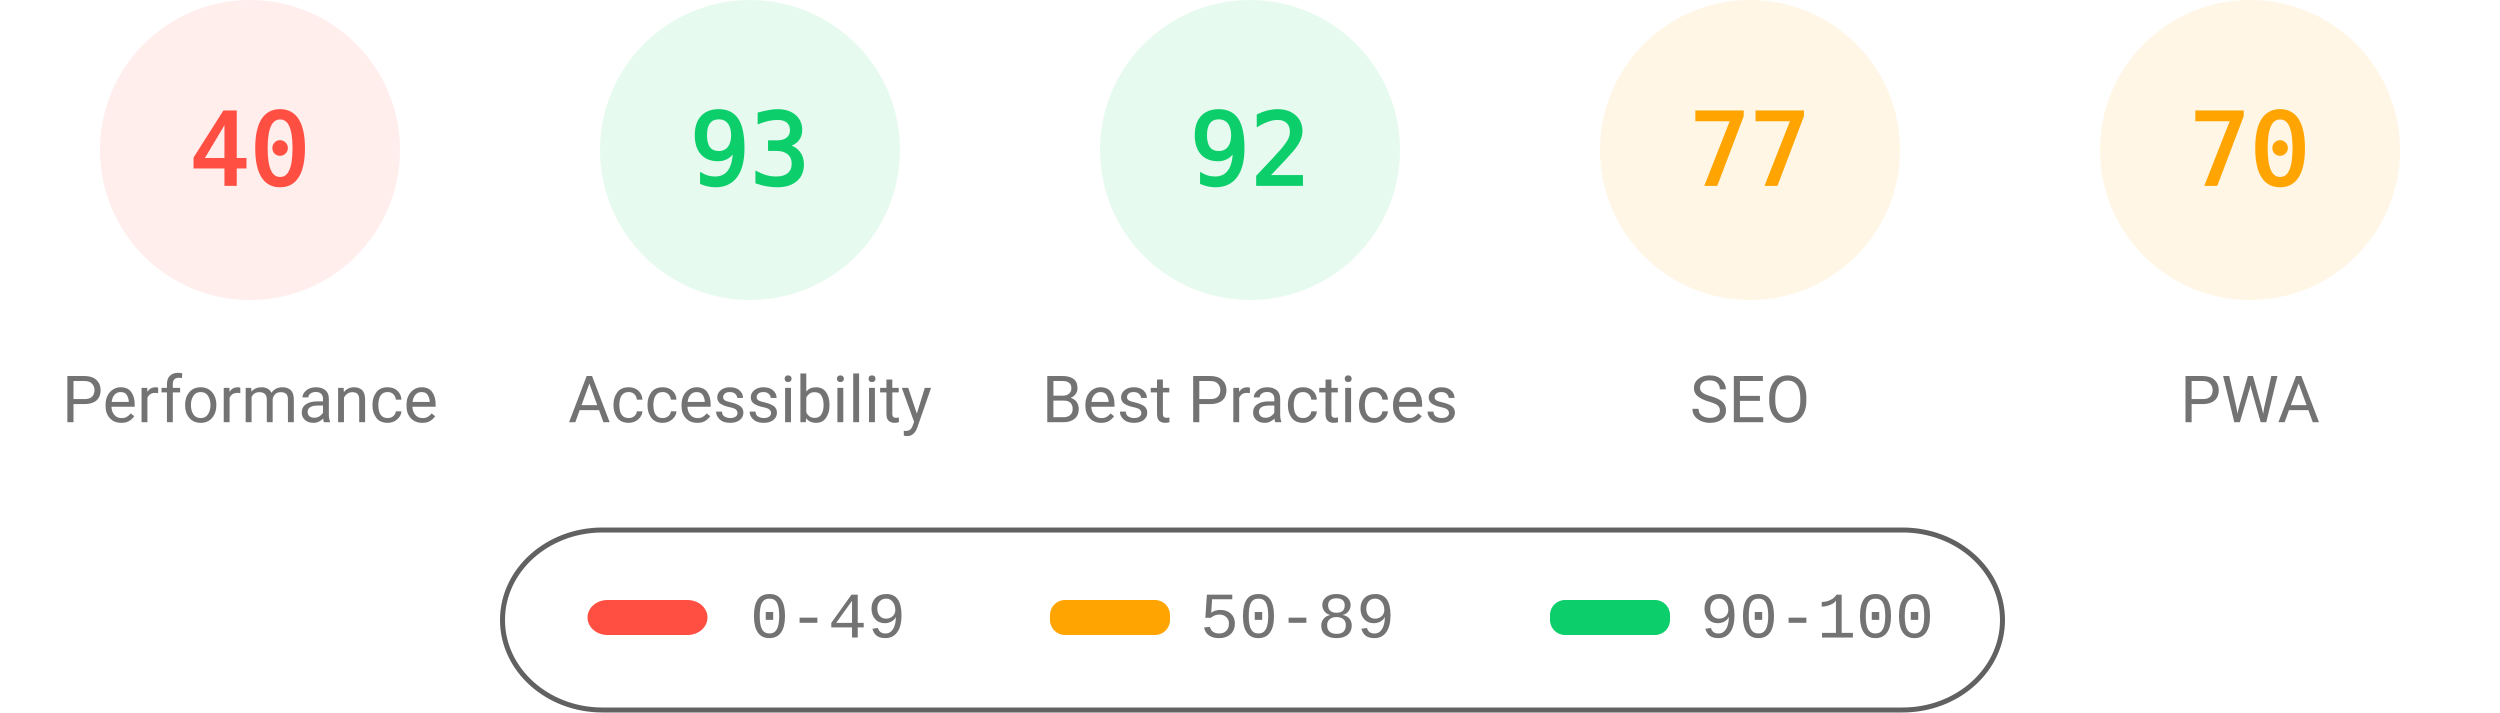
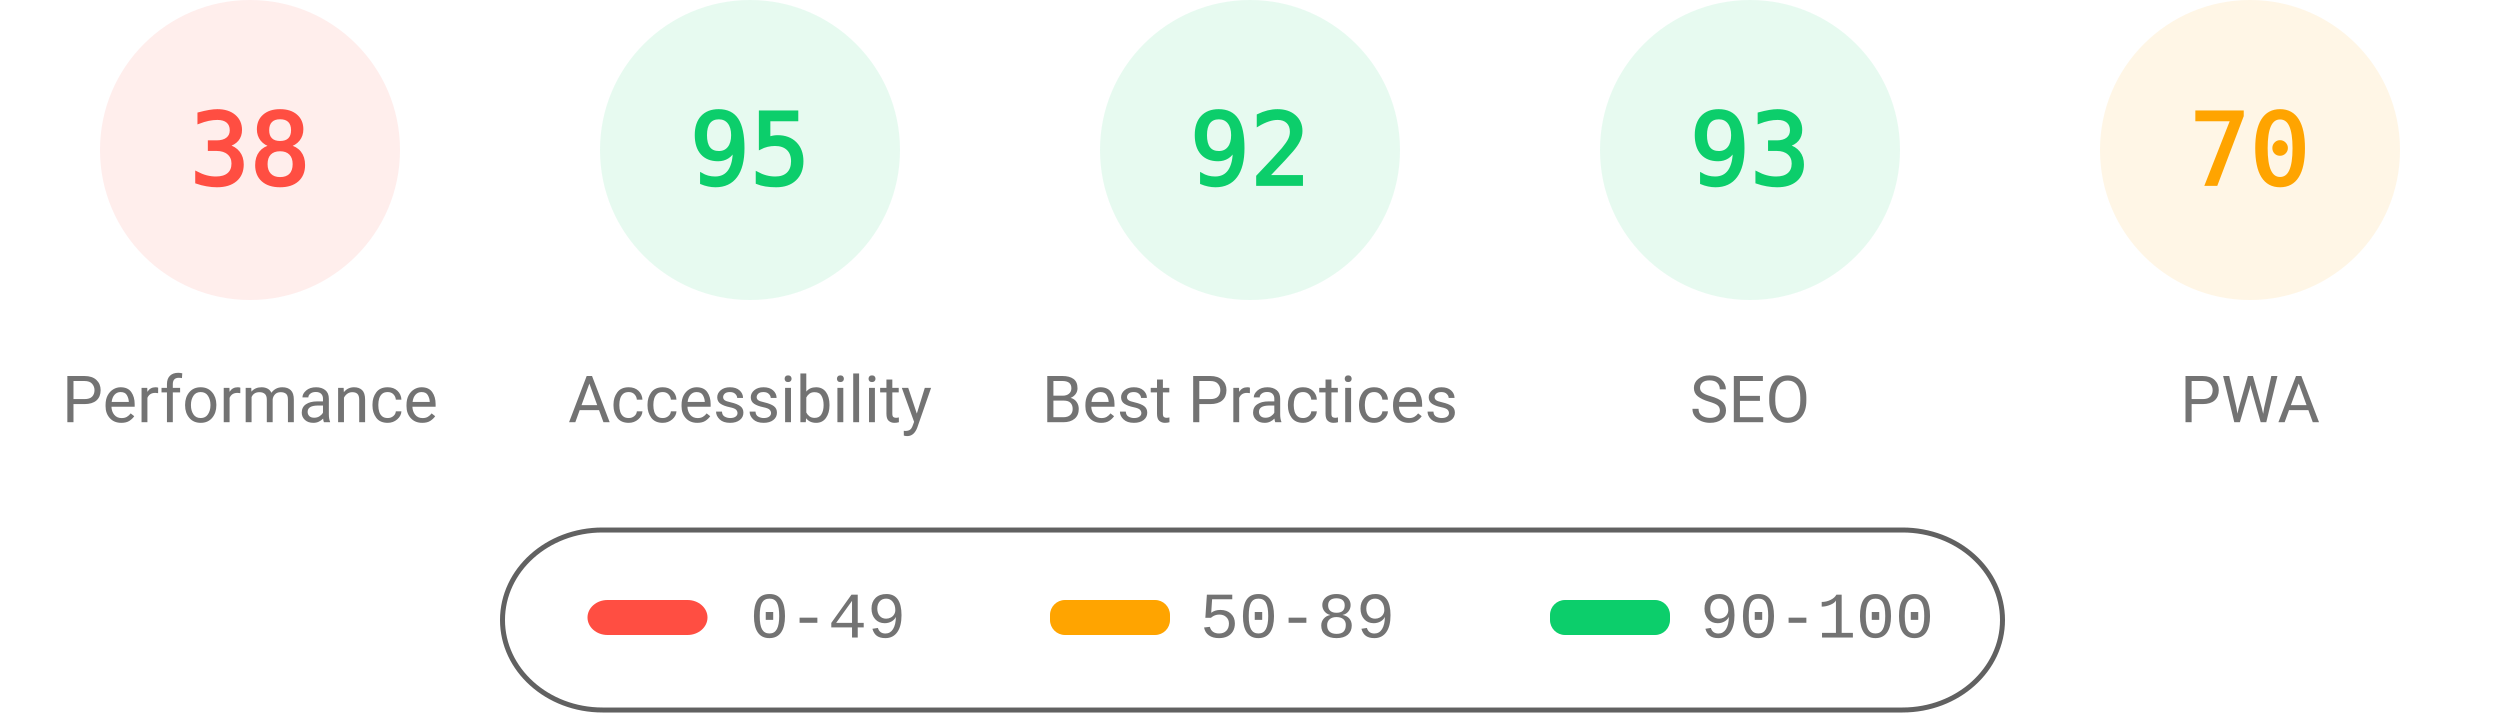
<svg xmlns="http://www.w3.org/2000/svg" fill="none" width="1000" height="285">
  <style>.gauge-base{opacity:.1}.gauge-arc{fill:none;animation-delay:250ms;stroke-linecap:round;transform:rotate(-90deg);transform-origin:100px 60px;animation:load-gauge 1s ease forwards}.guage-text{font-size:40px;font-family:monospace;text-align:center}.guage-red{color:#ff4e42;fill:#ff4e42;stroke:#ff4e42}.guage-orange{color:#ffa400;fill:#ffa400;stroke:#ffa400}.guage-green{color:#0cce6b;fill:#0cce6b;stroke:#0cce6b}.guage-undefined{color:#5c5c5c;fill:#5c5c5c;stroke:#5c5c5c}.guage-title{color:#737373;fill:#737373;stroke:none;font-size:26px;line-height:26px;font-family:Roboto,Halvetica,Arial,sans-serif}@keyframes load-gauge{from{stroke-dasharray:0 352.858}}</style>
  <svg class="guage-div guage-perf guage-red" viewBox="0 0 200 200" width="200" height="200">
    <circle class="gauge-base" r="56" cx="100" cy="60" stroke-width="8" />
-     <circle class="gauge-arc guage-arc-1" r="56" cx="100" cy="60" stroke-width="8" style="stroke-dasharray:140.743,351.858" />
-     <text class="guage-text" x="100" y="60" alignment-baseline="central" dominant-baseline="central" text-anchor="middle">40</text>
+     <circle class="gauge-arc guage-arc-1" r="56" cx="100" cy="60" stroke-width="8" style="stroke-dasharray:133.706,351.858" />
+     <text class="guage-text" x="100" y="60" alignment-baseline="central" dominant-baseline="central" text-anchor="middle">38</text>
    <text class="guage-title" x="100" y="160" alignment-baseline="central" dominant-baseline="central" text-anchor="middle">Performance</text>
  </svg>
  <svg class="guage-div guage-acc guage-green" viewBox="0 0 200 200" width="200" height="200" x="200">
    <circle class="gauge-base" r="56" cx="100" cy="60" stroke-width="8" />
-     <circle class="gauge-arc guage-arc-2" r="56" cx="100" cy="60" stroke-width="8" style="stroke-dasharray:327.228,351.858" />
-     <text class="guage-text" x="100" y="60" alignment-baseline="central" dominant-baseline="central" text-anchor="middle">93</text>
+     <circle class="gauge-arc guage-arc-2" r="56" cx="100" cy="60" stroke-width="8" style="stroke-dasharray:334.265,351.858" />
+     <text class="guage-text" x="100" y="60" alignment-baseline="central" dominant-baseline="central" text-anchor="middle">95</text>
    <text class="guage-title" x="100" y="160" alignment-baseline="central" dominant-baseline="central" text-anchor="middle">Accessibility</text>
  </svg>
  <svg class="guage-div guage-best guage-green" viewBox="0 0 200 200" width="200" height="200" x="400">
    <circle class="gauge-base" r="56" cx="100" cy="60" stroke-width="8" />
    <circle class="gauge-arc guage-arc-3" r="56" cx="100" cy="60" stroke-width="8" style="stroke-dasharray:323.709,351.858" />
    <text class="guage-text" x="100" y="60" alignment-baseline="central" dominant-baseline="central" text-anchor="middle">92</text>
    <text class="guage-title" x="100" y="160" alignment-baseline="central" dominant-baseline="central" text-anchor="middle">Best Practices</text>
  </svg>
-   <svg class="guage-div guage-seo guage-orange" viewBox="0 0 200 200" width="200" height="200" x="600">
+   <svg class="guage-div guage-seo guage-green" viewBox="0 0 200 200" width="200" height="200" x="600">
    <circle class="gauge-base" r="56" cx="100" cy="60" stroke-width="8" />
-     <circle class="gauge-arc guage-arc-4" r="56" cx="100" cy="60" stroke-width="8" style="stroke-dasharray:270.931,351.858" />
-     <text class="guage-text" x="100" y="60" alignment-baseline="central" dominant-baseline="central" text-anchor="middle">77</text>
+     <circle class="gauge-arc guage-arc-4" r="56" cx="100" cy="60" stroke-width="8" style="stroke-dasharray:327.228,351.858" />
+     <text class="guage-text" x="100" y="60" alignment-baseline="central" dominant-baseline="central" text-anchor="middle">93</text>
    <text class="guage-title" x="100" y="160" alignment-baseline="central" dominant-baseline="central" text-anchor="middle">SEO</text>
  </svg>
  <svg class="guage-div guage-pwa guage-orange" viewBox="0 0 200 200" width="200" height="200" x="800">
    <circle class="gauge-base" r="56" cx="100" cy="60" stroke-width="8" />
    <circle class="gauge-arc guage-arc-4" r="56" cx="100" cy="60" stroke-width="8" style="stroke-dasharray:246.301,351.858" />
    <text class="guage-text" x="100" y="60" alignment-baseline="central" dominant-baseline="central" text-anchor="middle">70</text>
    <text class="guage-title" x="100" y="160" alignment-baseline="central" dominant-baseline="central" text-anchor="middle">PWA</text>
  </svg>
  <svg width="604" height="76" x="200" y="210">
    <path fill="none" id="canvas_background" d="M-1-1h604v80H-1z" />
    <rect fill-opacity="0" stroke="#616161" stroke-width="2" rx="40" id="svg_2" height="72" width="600" y="2" x="1" fill="#000" />
    <rect stroke="#000" rx="8" id="svg_3" height="14" width="48" y="30" x="35" stroke-opacity="null" stroke-width="0" fill="#ff4e42" />
    <rect stroke="#000" rx="6" id="svg_4" height="14" width="48" y="30" x="220" stroke-opacity="null" stroke-width="0" fill="#ffa400" />
    <rect stroke="#000" rx="6" id="svg_5" height="14" width="48" y="30" x="420" stroke-opacity="null" stroke-width="0" fill="#0cce6b" />
    <text xml:space="preserve" text-anchor="start" font-family="'Courier New', Courier, monospace" font-size="26" id="svg_6" y="45" x="100" stroke-opacity="null" stroke-width="0" stroke="#000" fill="#737373">0-49</text>
    <text xml:space="preserve" text-anchor="start" font-family="'Courier New', Courier, monospace" font-size="26" id="svg_7" y="45" x="280" stroke-opacity="null" stroke-width="0" stroke="#000" fill="#737373">50-89</text>
    <text xml:space="preserve" text-anchor="start" font-family="'Courier New', Courier, monospace" font-size="26" id="svg_8" y="45" x="480" stroke-opacity="null" stroke-width="0" stroke="#000" fill="#737373">90-100</text>
  </svg>
</svg>
